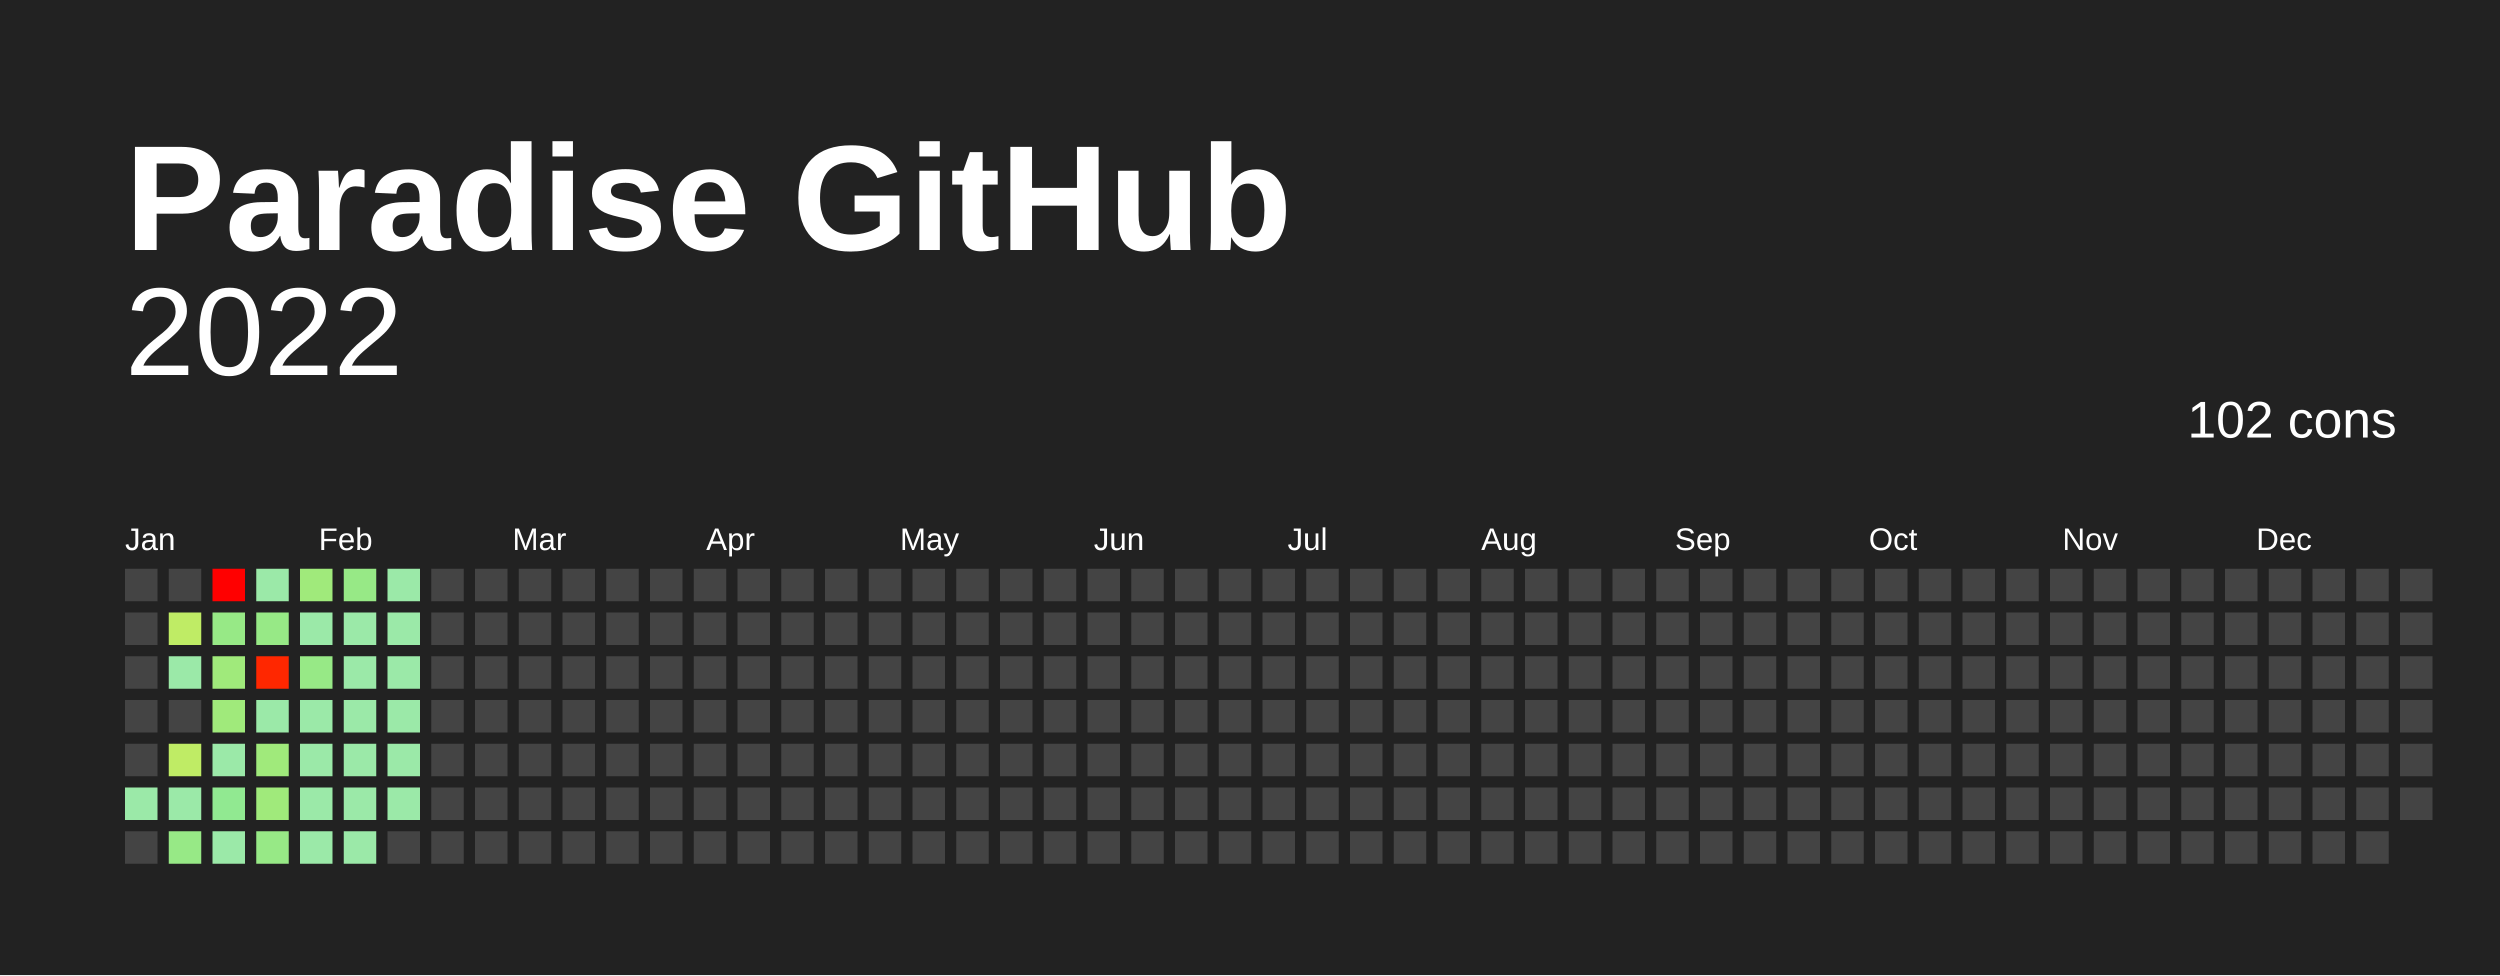
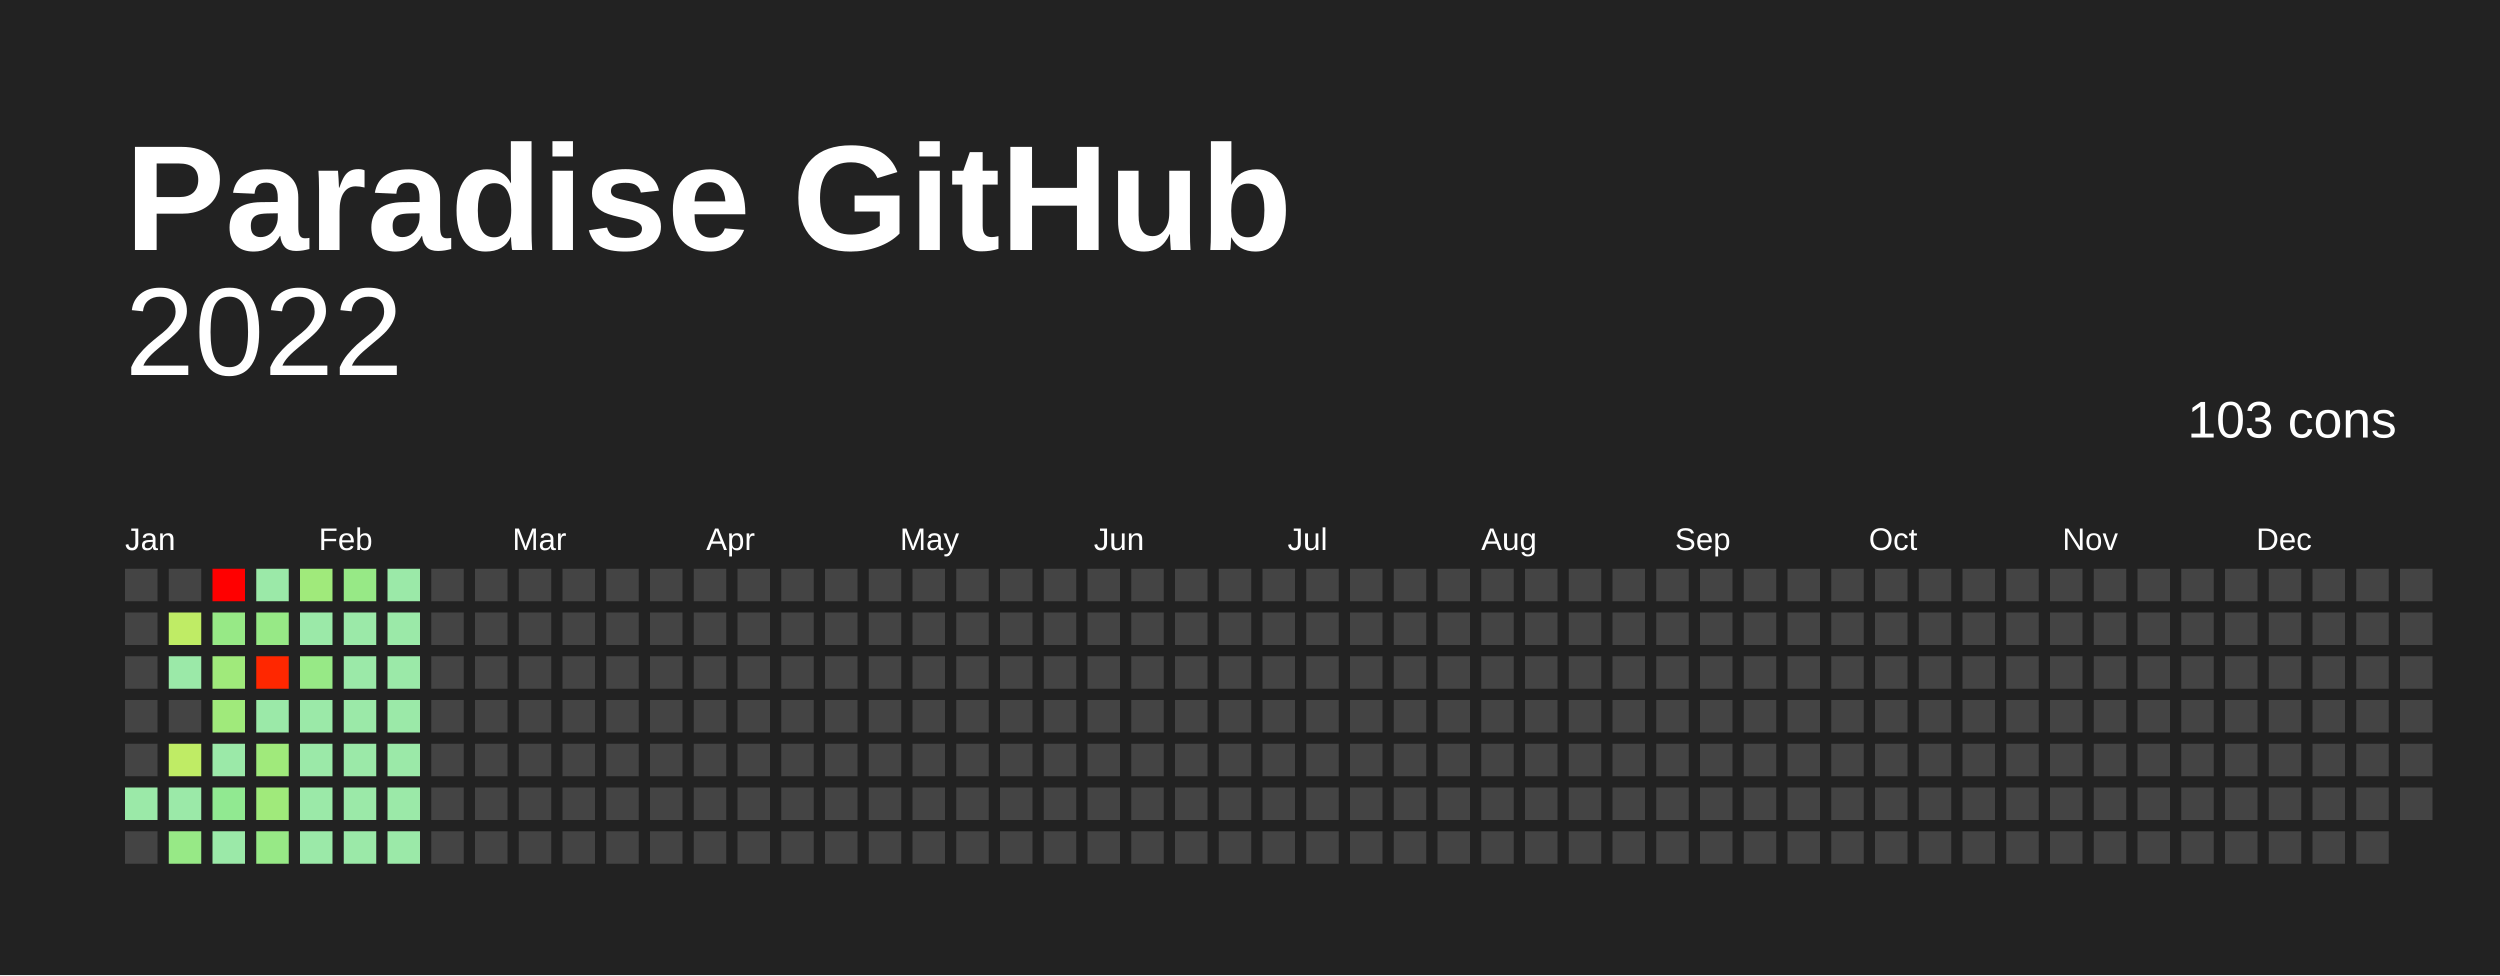
<svg xmlns="http://www.w3.org/2000/svg" baseProfile="full" height="78mm" version="1.1" viewBox="0,0,200,78" width="200mm">
  <defs />
  <rect fill="#222222" height="78" width="200" x="0" y="0" />
  <text fill="#FFFFFF" style="font-size:12px; font-family:Arial; font-weight:bold;" x="10" y="20">Paradise GitHub</text>
  <text alignment-baseline="hanging" fill="#FFFFFF" style="font-size:10.0px; font-family:Arial;" x="10" y="30">2022</text>
-   <text alignment-baseline="hanging" fill="#FFFFFF" style="font-size:4.125px; font-family:Arial;" x="175" y="35">102 cons</text>
+   <text alignment-baseline="hanging" fill="#FFFFFF" style="font-size:4.125px; font-family:Arial;" x="175" y="35">103 cons</text>
  <text fill="#FFFFFF" style="font-size:2.5px; font-family:Arial" x="10.0" y="44">Jan</text>
  <text fill="#FFFFFF" style="font-size:2.5px; font-family:Arial" x="25.5" y="44">Feb</text>
  <text fill="#FFFFFF" style="font-size:2.5px; font-family:Arial" x="41.0" y="44">Mar</text>
  <text fill="#FFFFFF" style="font-size:2.5px; font-family:Arial" x="56.5" y="44">Apr</text>
  <text fill="#FFFFFF" style="font-size:2.5px; font-family:Arial" x="72.0" y="44">May</text>
  <text fill="#FFFFFF" style="font-size:2.5px; font-family:Arial" x="87.5" y="44">Jun</text>
  <text fill="#FFFFFF" style="font-size:2.5px; font-family:Arial" x="103.0" y="44">Jul</text>
  <text fill="#FFFFFF" style="font-size:2.5px; font-family:Arial" x="118.5" y="44">Aug</text>
  <text fill="#FFFFFF" style="font-size:2.5px; font-family:Arial" x="134.0" y="44">Sep</text>
  <text fill="#FFFFFF" style="font-size:2.5px; font-family:Arial" x="149.5" y="44">Oct</text>
  <text fill="#FFFFFF" style="font-size:2.5px; font-family:Arial" x="165.0" y="44">Nov</text>
  <text fill="#FFFFFF" style="font-size:2.5px; font-family:Arial" x="180.5" y="44">Dec</text>
  <rect fill="#444444" height="2.6" width="2.6" x="10.0" y="45.5" />
  <rect fill="#444444" height="2.6" width="2.6" x="10.0" y="49.0" />
  <rect fill="#444444" height="2.6" width="2.6" x="10.0" y="52.5" />
  <rect fill="#444444" height="2.6" width="2.6" x="10.0" y="56.0" />
  <rect fill="#444444" height="2.6" width="2.6" x="10.0" y="59.5" />
  <rect fill="#9be9a8" height="2.6" width="2.6" x="10.0" y="63.0" />
  <rect fill="#444444" height="2.6" width="2.6" x="10.0" y="66.5" />
  <rect fill="#444444" height="2.6" width="2.6" x="13.5" y="45.5" />
  <rect fill="#bfec65" height="2.6" width="2.6" x="13.5" y="49.0" />
  <rect fill="#9be9a8" height="2.6" width="2.6" x="13.5" y="52.5" />
  <rect fill="#444444" height="2.6" width="2.6" x="13.5" y="56.0" />
  <rect fill="#bfec65" height="2.6" width="2.6" x="13.5" y="59.5" />
  <rect fill="#9be9a8" height="2.6" width="2.6" x="13.5" y="63.0" />
  <rect fill="#97e986" height="2.6" width="2.6" x="13.5" y="66.5" />
  <rect fill="red" height="2.6" width="2.6" x="17.0" y="45.5" />
  <rect fill="#97e986" height="2.6" width="2.6" x="17.0" y="49.0" />
  <rect fill="#a0ea7b" height="2.6" width="2.6" x="17.0" y="52.5" />
  <rect fill="#a0ea7b" height="2.6" width="2.6" x="17.0" y="56.0" />
  <rect fill="#9be9a8" height="2.6" width="2.6" x="17.0" y="59.5" />
  <rect fill="#91e991" height="2.6" width="2.6" x="17.0" y="63.0" />
  <rect fill="#9be9a8" height="2.6" width="2.6" x="17.0" y="66.5" />
  <rect fill="#9be9a8" height="2.6" width="2.6" x="20.5" y="45.5" />
  <rect fill="#97e986" height="2.6" width="2.6" x="20.5" y="49.0" />
  <rect fill="#ff2700" height="2.6" width="2.6" x="20.5" y="52.5" />
  <rect fill="#9be9a8" height="2.6" width="2.6" x="20.5" y="56.0" />
  <rect fill="#a0ea7b" height="2.6" width="2.6" x="20.5" y="59.5" />
  <rect fill="#a0ea7b" height="2.6" width="2.6" x="20.5" y="63.0" />
  <rect fill="#97e986" height="2.6" width="2.6" x="20.5" y="66.5" />
  <rect fill="#a0ea7b" height="2.6" width="2.6" x="24.0" y="45.5" />
  <rect fill="#9be9a8" height="2.6" width="2.6" x="24.0" y="49.0" />
  <rect fill="#97e986" height="2.6" width="2.6" x="24.0" y="52.5" />
  <rect fill="#9be9a8" height="2.6" width="2.6" x="24.0" y="56.0" />
  <rect fill="#9be9a8" height="2.6" width="2.6" x="24.0" y="59.5" />
  <rect fill="#9be9a8" height="2.6" width="2.6" x="24.0" y="63.0" />
  <rect fill="#9be9a8" height="2.6" width="2.6" x="24.0" y="66.5" />
  <rect fill="#97e986" height="2.6" width="2.6" x="27.5" y="45.5" />
  <rect fill="#9be9a8" height="2.6" width="2.6" x="27.5" y="49.0" />
  <rect fill="#9be9a8" height="2.6" width="2.6" x="27.5" y="52.5" />
  <rect fill="#9be9a8" height="2.6" width="2.6" x="27.5" y="56.0" />
  <rect fill="#9be9a8" height="2.6" width="2.6" x="27.5" y="59.5" />
  <rect fill="#9be9a8" height="2.6" width="2.6" x="27.5" y="63.0" />
  <rect fill="#9be9a8" height="2.6" width="2.6" x="27.5" y="66.5" />
  <rect fill="#9be9a8" height="2.6" width="2.6" x="31.0" y="45.5" />
  <rect fill="#9be9a8" height="2.6" width="2.6" x="31.0" y="49.0" />
  <rect fill="#9be9a8" height="2.6" width="2.6" x="31.0" y="52.5" />
  <rect fill="#9be9a8" height="2.6" width="2.6" x="31.0" y="56.0" />
  <rect fill="#9be9a8" height="2.6" width="2.6" x="31.0" y="59.5" />
  <rect fill="#9be9a8" height="2.6" width="2.6" x="31.0" y="63.0" />
-   <rect fill="#444444" height="2.6" width="2.6" x="31.0" y="66.5" />
+   <rect fill="#9be9a8" height="2.6" width="2.6" x="31.0" y="66.5" />
  <rect fill="#444444" height="2.6" width="2.6" x="34.5" y="45.5" />
  <rect fill="#444444" height="2.6" width="2.6" x="34.5" y="49.0" />
  <rect fill="#444444" height="2.6" width="2.6" x="34.5" y="52.5" />
  <rect fill="#444444" height="2.6" width="2.6" x="34.5" y="56.0" />
  <rect fill="#444444" height="2.6" width="2.6" x="34.5" y="59.5" />
  <rect fill="#444444" height="2.6" width="2.6" x="34.5" y="63.0" />
  <rect fill="#444444" height="2.6" width="2.6" x="34.5" y="66.5" />
  <rect fill="#444444" height="2.6" width="2.6" x="38.0" y="45.5" />
  <rect fill="#444444" height="2.6" width="2.6" x="38.0" y="49.0" />
  <rect fill="#444444" height="2.6" width="2.6" x="38.0" y="52.5" />
  <rect fill="#444444" height="2.6" width="2.6" x="38.0" y="56.0" />
  <rect fill="#444444" height="2.6" width="2.6" x="38.0" y="59.5" />
  <rect fill="#444444" height="2.6" width="2.6" x="38.0" y="63.0" />
  <rect fill="#444444" height="2.6" width="2.6" x="38.0" y="66.5" />
  <rect fill="#444444" height="2.6" width="2.6" x="41.5" y="45.5" />
  <rect fill="#444444" height="2.6" width="2.6" x="41.5" y="49.0" />
  <rect fill="#444444" height="2.6" width="2.6" x="41.5" y="52.5" />
  <rect fill="#444444" height="2.6" width="2.6" x="41.5" y="56.0" />
  <rect fill="#444444" height="2.6" width="2.6" x="41.5" y="59.5" />
  <rect fill="#444444" height="2.6" width="2.6" x="41.5" y="63.0" />
  <rect fill="#444444" height="2.6" width="2.6" x="41.5" y="66.5" />
  <rect fill="#444444" height="2.6" width="2.6" x="45.0" y="45.5" />
  <rect fill="#444444" height="2.6" width="2.6" x="45.0" y="49.0" />
  <rect fill="#444444" height="2.6" width="2.6" x="45.0" y="52.5" />
  <rect fill="#444444" height="2.6" width="2.6" x="45.0" y="56.0" />
  <rect fill="#444444" height="2.6" width="2.6" x="45.0" y="59.5" />
  <rect fill="#444444" height="2.6" width="2.6" x="45.0" y="63.0" />
  <rect fill="#444444" height="2.6" width="2.6" x="45.0" y="66.5" />
  <rect fill="#444444" height="2.6" width="2.6" x="48.5" y="45.5" />
  <rect fill="#444444" height="2.6" width="2.6" x="48.5" y="49.0" />
  <rect fill="#444444" height="2.6" width="2.6" x="48.5" y="52.5" />
  <rect fill="#444444" height="2.6" width="2.6" x="48.5" y="56.0" />
  <rect fill="#444444" height="2.6" width="2.6" x="48.5" y="59.5" />
  <rect fill="#444444" height="2.6" width="2.6" x="48.5" y="63.0" />
  <rect fill="#444444" height="2.6" width="2.6" x="48.5" y="66.5" />
  <rect fill="#444444" height="2.6" width="2.6" x="52.0" y="45.5" />
  <rect fill="#444444" height="2.6" width="2.6" x="52.0" y="49.0" />
  <rect fill="#444444" height="2.6" width="2.6" x="52.0" y="52.5" />
  <rect fill="#444444" height="2.6" width="2.6" x="52.0" y="56.0" />
  <rect fill="#444444" height="2.6" width="2.6" x="52.0" y="59.5" />
  <rect fill="#444444" height="2.6" width="2.6" x="52.0" y="63.0" />
  <rect fill="#444444" height="2.6" width="2.6" x="52.0" y="66.5" />
  <rect fill="#444444" height="2.6" width="2.6" x="55.5" y="45.5" />
  <rect fill="#444444" height="2.6" width="2.6" x="55.5" y="49.0" />
  <rect fill="#444444" height="2.6" width="2.6" x="55.5" y="52.5" />
  <rect fill="#444444" height="2.6" width="2.6" x="55.5" y="56.0" />
  <rect fill="#444444" height="2.6" width="2.6" x="55.5" y="59.5" />
  <rect fill="#444444" height="2.6" width="2.6" x="55.5" y="63.0" />
  <rect fill="#444444" height="2.6" width="2.6" x="55.5" y="66.5" />
  <rect fill="#444444" height="2.6" width="2.6" x="59.0" y="45.5" />
  <rect fill="#444444" height="2.6" width="2.6" x="59.0" y="49.0" />
  <rect fill="#444444" height="2.6" width="2.6" x="59.0" y="52.5" />
  <rect fill="#444444" height="2.6" width="2.6" x="59.0" y="56.0" />
  <rect fill="#444444" height="2.6" width="2.6" x="59.0" y="59.5" />
  <rect fill="#444444" height="2.6" width="2.6" x="59.0" y="63.0" />
  <rect fill="#444444" height="2.6" width="2.6" x="59.0" y="66.5" />
  <rect fill="#444444" height="2.6" width="2.6" x="62.5" y="45.5" />
  <rect fill="#444444" height="2.6" width="2.6" x="62.5" y="49.0" />
  <rect fill="#444444" height="2.6" width="2.6" x="62.5" y="52.5" />
  <rect fill="#444444" height="2.6" width="2.6" x="62.5" y="56.0" />
  <rect fill="#444444" height="2.6" width="2.6" x="62.5" y="59.5" />
  <rect fill="#444444" height="2.6" width="2.6" x="62.5" y="63.0" />
  <rect fill="#444444" height="2.6" width="2.6" x="62.5" y="66.5" />
  <rect fill="#444444" height="2.6" width="2.6" x="66.0" y="45.5" />
  <rect fill="#444444" height="2.6" width="2.6" x="66.0" y="49.0" />
  <rect fill="#444444" height="2.6" width="2.6" x="66.0" y="52.5" />
  <rect fill="#444444" height="2.6" width="2.6" x="66.0" y="56.0" />
  <rect fill="#444444" height="2.6" width="2.6" x="66.0" y="59.5" />
  <rect fill="#444444" height="2.6" width="2.6" x="66.0" y="63.0" />
  <rect fill="#444444" height="2.6" width="2.6" x="66.0" y="66.5" />
  <rect fill="#444444" height="2.6" width="2.6" x="69.5" y="45.5" />
  <rect fill="#444444" height="2.6" width="2.6" x="69.5" y="49.0" />
  <rect fill="#444444" height="2.6" width="2.6" x="69.5" y="52.5" />
  <rect fill="#444444" height="2.6" width="2.6" x="69.5" y="56.0" />
  <rect fill="#444444" height="2.6" width="2.6" x="69.5" y="59.5" />
  <rect fill="#444444" height="2.6" width="2.6" x="69.5" y="63.0" />
  <rect fill="#444444" height="2.6" width="2.6" x="69.5" y="66.5" />
  <rect fill="#444444" height="2.6" width="2.6" x="73.0" y="45.5" />
  <rect fill="#444444" height="2.6" width="2.6" x="73.0" y="49.0" />
  <rect fill="#444444" height="2.6" width="2.6" x="73.0" y="52.5" />
  <rect fill="#444444" height="2.6" width="2.6" x="73.0" y="56.0" />
  <rect fill="#444444" height="2.6" width="2.6" x="73.0" y="59.5" />
  <rect fill="#444444" height="2.6" width="2.6" x="73.0" y="63.0" />
  <rect fill="#444444" height="2.6" width="2.6" x="73.0" y="66.5" />
  <rect fill="#444444" height="2.6" width="2.6" x="76.5" y="45.5" />
  <rect fill="#444444" height="2.6" width="2.6" x="76.5" y="49.0" />
  <rect fill="#444444" height="2.6" width="2.6" x="76.5" y="52.5" />
  <rect fill="#444444" height="2.6" width="2.6" x="76.5" y="56.0" />
  <rect fill="#444444" height="2.6" width="2.6" x="76.5" y="59.5" />
  <rect fill="#444444" height="2.6" width="2.6" x="76.5" y="63.0" />
  <rect fill="#444444" height="2.6" width="2.6" x="76.5" y="66.5" />
  <rect fill="#444444" height="2.6" width="2.6" x="80.0" y="45.5" />
  <rect fill="#444444" height="2.6" width="2.6" x="80.0" y="49.0" />
  <rect fill="#444444" height="2.6" width="2.6" x="80.0" y="52.5" />
  <rect fill="#444444" height="2.6" width="2.6" x="80.0" y="56.0" />
  <rect fill="#444444" height="2.6" width="2.6" x="80.0" y="59.5" />
  <rect fill="#444444" height="2.6" width="2.6" x="80.0" y="63.0" />
  <rect fill="#444444" height="2.6" width="2.6" x="80.0" y="66.5" />
  <rect fill="#444444" height="2.6" width="2.6" x="83.5" y="45.5" />
  <rect fill="#444444" height="2.6" width="2.6" x="83.5" y="49.0" />
  <rect fill="#444444" height="2.6" width="2.6" x="83.5" y="52.5" />
  <rect fill="#444444" height="2.6" width="2.6" x="83.5" y="56.0" />
  <rect fill="#444444" height="2.6" width="2.6" x="83.5" y="59.5" />
  <rect fill="#444444" height="2.6" width="2.6" x="83.5" y="63.0" />
  <rect fill="#444444" height="2.6" width="2.6" x="83.5" y="66.5" />
  <rect fill="#444444" height="2.6" width="2.6" x="87.0" y="45.5" />
  <rect fill="#444444" height="2.6" width="2.6" x="87.0" y="49.0" />
  <rect fill="#444444" height="2.6" width="2.6" x="87.0" y="52.5" />
  <rect fill="#444444" height="2.6" width="2.6" x="87.0" y="56.0" />
  <rect fill="#444444" height="2.6" width="2.6" x="87.0" y="59.5" />
  <rect fill="#444444" height="2.6" width="2.6" x="87.0" y="63.0" />
  <rect fill="#444444" height="2.6" width="2.6" x="87.0" y="66.5" />
  <rect fill="#444444" height="2.6" width="2.6" x="90.5" y="45.5" />
  <rect fill="#444444" height="2.6" width="2.6" x="90.5" y="49.0" />
  <rect fill="#444444" height="2.6" width="2.6" x="90.5" y="52.5" />
  <rect fill="#444444" height="2.6" width="2.6" x="90.5" y="56.0" />
  <rect fill="#444444" height="2.6" width="2.6" x="90.5" y="59.5" />
  <rect fill="#444444" height="2.6" width="2.6" x="90.5" y="63.0" />
  <rect fill="#444444" height="2.6" width="2.6" x="90.5" y="66.5" />
  <rect fill="#444444" height="2.6" width="2.6" x="94.0" y="45.5" />
  <rect fill="#444444" height="2.6" width="2.6" x="94.0" y="49.0" />
  <rect fill="#444444" height="2.6" width="2.6" x="94.0" y="52.5" />
  <rect fill="#444444" height="2.6" width="2.6" x="94.0" y="56.0" />
  <rect fill="#444444" height="2.6" width="2.6" x="94.0" y="59.5" />
  <rect fill="#444444" height="2.6" width="2.6" x="94.0" y="63.0" />
  <rect fill="#444444" height="2.6" width="2.6" x="94.0" y="66.5" />
  <rect fill="#444444" height="2.6" width="2.6" x="97.5" y="45.5" />
  <rect fill="#444444" height="2.6" width="2.6" x="97.5" y="49.0" />
  <rect fill="#444444" height="2.6" width="2.6" x="97.5" y="52.5" />
  <rect fill="#444444" height="2.6" width="2.6" x="97.5" y="56.0" />
  <rect fill="#444444" height="2.6" width="2.6" x="97.5" y="59.5" />
  <rect fill="#444444" height="2.6" width="2.6" x="97.5" y="63.0" />
  <rect fill="#444444" height="2.6" width="2.6" x="97.5" y="66.5" />
  <rect fill="#444444" height="2.6" width="2.6" x="101.0" y="45.5" />
  <rect fill="#444444" height="2.6" width="2.6" x="101.0" y="49.0" />
  <rect fill="#444444" height="2.6" width="2.6" x="101.0" y="52.5" />
  <rect fill="#444444" height="2.6" width="2.6" x="101.0" y="56.0" />
  <rect fill="#444444" height="2.6" width="2.6" x="101.0" y="59.5" />
  <rect fill="#444444" height="2.6" width="2.6" x="101.0" y="63.0" />
  <rect fill="#444444" height="2.6" width="2.6" x="101.0" y="66.5" />
  <rect fill="#444444" height="2.6" width="2.6" x="104.5" y="45.5" />
  <rect fill="#444444" height="2.6" width="2.6" x="104.5" y="49.0" />
  <rect fill="#444444" height="2.6" width="2.6" x="104.5" y="52.5" />
  <rect fill="#444444" height="2.6" width="2.6" x="104.5" y="56.0" />
  <rect fill="#444444" height="2.6" width="2.6" x="104.5" y="59.5" />
  <rect fill="#444444" height="2.6" width="2.6" x="104.5" y="63.0" />
  <rect fill="#444444" height="2.6" width="2.6" x="104.5" y="66.5" />
  <rect fill="#444444" height="2.6" width="2.6" x="108.0" y="45.5" />
  <rect fill="#444444" height="2.6" width="2.6" x="108.0" y="49.0" />
  <rect fill="#444444" height="2.6" width="2.6" x="108.0" y="52.5" />
  <rect fill="#444444" height="2.6" width="2.6" x="108.0" y="56.0" />
  <rect fill="#444444" height="2.6" width="2.6" x="108.0" y="59.5" />
  <rect fill="#444444" height="2.6" width="2.6" x="108.0" y="63.0" />
  <rect fill="#444444" height="2.6" width="2.6" x="108.0" y="66.5" />
  <rect fill="#444444" height="2.6" width="2.6" x="111.5" y="45.5" />
  <rect fill="#444444" height="2.6" width="2.6" x="111.5" y="49.0" />
  <rect fill="#444444" height="2.6" width="2.6" x="111.5" y="52.5" />
  <rect fill="#444444" height="2.6" width="2.6" x="111.5" y="56.0" />
  <rect fill="#444444" height="2.6" width="2.6" x="111.5" y="59.5" />
  <rect fill="#444444" height="2.6" width="2.6" x="111.5" y="63.0" />
  <rect fill="#444444" height="2.6" width="2.6" x="111.5" y="66.5" />
  <rect fill="#444444" height="2.6" width="2.6" x="115.0" y="45.5" />
  <rect fill="#444444" height="2.6" width="2.6" x="115.0" y="49.0" />
  <rect fill="#444444" height="2.6" width="2.6" x="115.0" y="52.5" />
  <rect fill="#444444" height="2.6" width="2.6" x="115.0" y="56.0" />
  <rect fill="#444444" height="2.6" width="2.6" x="115.0" y="59.5" />
  <rect fill="#444444" height="2.6" width="2.6" x="115.0" y="63.0" />
  <rect fill="#444444" height="2.6" width="2.6" x="115.0" y="66.5" />
  <rect fill="#444444" height="2.6" width="2.6" x="118.5" y="45.5" />
  <rect fill="#444444" height="2.6" width="2.6" x="118.5" y="49.0" />
  <rect fill="#444444" height="2.6" width="2.6" x="118.5" y="52.5" />
  <rect fill="#444444" height="2.6" width="2.6" x="118.5" y="56.0" />
  <rect fill="#444444" height="2.6" width="2.6" x="118.5" y="59.5" />
  <rect fill="#444444" height="2.6" width="2.6" x="118.5" y="63.0" />
  <rect fill="#444444" height="2.6" width="2.6" x="118.5" y="66.5" />
  <rect fill="#444444" height="2.6" width="2.6" x="122.0" y="45.5" />
  <rect fill="#444444" height="2.6" width="2.6" x="122.0" y="49.0" />
  <rect fill="#444444" height="2.6" width="2.6" x="122.0" y="52.5" />
  <rect fill="#444444" height="2.6" width="2.6" x="122.0" y="56.0" />
  <rect fill="#444444" height="2.6" width="2.6" x="122.0" y="59.5" />
  <rect fill="#444444" height="2.6" width="2.6" x="122.0" y="63.0" />
  <rect fill="#444444" height="2.6" width="2.6" x="122.0" y="66.5" />
  <rect fill="#444444" height="2.6" width="2.6" x="125.5" y="45.5" />
  <rect fill="#444444" height="2.6" width="2.6" x="125.5" y="49.0" />
  <rect fill="#444444" height="2.6" width="2.6" x="125.5" y="52.5" />
  <rect fill="#444444" height="2.6" width="2.6" x="125.5" y="56.0" />
  <rect fill="#444444" height="2.6" width="2.6" x="125.5" y="59.5" />
  <rect fill="#444444" height="2.6" width="2.6" x="125.5" y="63.0" />
  <rect fill="#444444" height="2.6" width="2.6" x="125.5" y="66.5" />
  <rect fill="#444444" height="2.6" width="2.6" x="129.0" y="45.5" />
  <rect fill="#444444" height="2.6" width="2.6" x="129.0" y="49.0" />
  <rect fill="#444444" height="2.6" width="2.6" x="129.0" y="52.5" />
  <rect fill="#444444" height="2.6" width="2.6" x="129.0" y="56.0" />
  <rect fill="#444444" height="2.6" width="2.6" x="129.0" y="59.5" />
  <rect fill="#444444" height="2.6" width="2.6" x="129.0" y="63.0" />
  <rect fill="#444444" height="2.6" width="2.6" x="129.0" y="66.5" />
  <rect fill="#444444" height="2.6" width="2.6" x="132.5" y="45.5" />
  <rect fill="#444444" height="2.6" width="2.6" x="132.5" y="49.0" />
  <rect fill="#444444" height="2.6" width="2.6" x="132.5" y="52.5" />
  <rect fill="#444444" height="2.6" width="2.6" x="132.5" y="56.0" />
  <rect fill="#444444" height="2.6" width="2.6" x="132.5" y="59.5" />
  <rect fill="#444444" height="2.6" width="2.6" x="132.5" y="63.0" />
  <rect fill="#444444" height="2.6" width="2.6" x="132.5" y="66.5" />
  <rect fill="#444444" height="2.6" width="2.6" x="136.0" y="45.5" />
  <rect fill="#444444" height="2.6" width="2.6" x="136.0" y="49.0" />
  <rect fill="#444444" height="2.6" width="2.6" x="136.0" y="52.5" />
  <rect fill="#444444" height="2.6" width="2.6" x="136.0" y="56.0" />
  <rect fill="#444444" height="2.6" width="2.6" x="136.0" y="59.5" />
  <rect fill="#444444" height="2.6" width="2.6" x="136.0" y="63.0" />
  <rect fill="#444444" height="2.6" width="2.6" x="136.0" y="66.5" />
  <rect fill="#444444" height="2.6" width="2.6" x="139.5" y="45.5" />
  <rect fill="#444444" height="2.6" width="2.6" x="139.5" y="49.0" />
  <rect fill="#444444" height="2.6" width="2.6" x="139.5" y="52.5" />
  <rect fill="#444444" height="2.6" width="2.6" x="139.5" y="56.0" />
  <rect fill="#444444" height="2.6" width="2.6" x="139.5" y="59.5" />
  <rect fill="#444444" height="2.6" width="2.6" x="139.5" y="63.0" />
  <rect fill="#444444" height="2.6" width="2.6" x="139.5" y="66.5" />
  <rect fill="#444444" height="2.6" width="2.6" x="143.0" y="45.5" />
  <rect fill="#444444" height="2.6" width="2.6" x="143.0" y="49.0" />
  <rect fill="#444444" height="2.6" width="2.6" x="143.0" y="52.5" />
  <rect fill="#444444" height="2.6" width="2.6" x="143.0" y="56.0" />
  <rect fill="#444444" height="2.6" width="2.6" x="143.0" y="59.5" />
  <rect fill="#444444" height="2.6" width="2.6" x="143.0" y="63.0" />
  <rect fill="#444444" height="2.6" width="2.6" x="143.0" y="66.5" />
  <rect fill="#444444" height="2.6" width="2.6" x="146.5" y="45.5" />
  <rect fill="#444444" height="2.6" width="2.6" x="146.5" y="49.0" />
  <rect fill="#444444" height="2.6" width="2.6" x="146.5" y="52.5" />
  <rect fill="#444444" height="2.6" width="2.6" x="146.5" y="56.0" />
  <rect fill="#444444" height="2.6" width="2.6" x="146.5" y="59.5" />
  <rect fill="#444444" height="2.6" width="2.6" x="146.5" y="63.0" />
  <rect fill="#444444" height="2.6" width="2.6" x="146.5" y="66.5" />
  <rect fill="#444444" height="2.6" width="2.6" x="150.0" y="45.5" />
  <rect fill="#444444" height="2.6" width="2.6" x="150.0" y="49.0" />
  <rect fill="#444444" height="2.6" width="2.6" x="150.0" y="52.5" />
  <rect fill="#444444" height="2.6" width="2.6" x="150.0" y="56.0" />
  <rect fill="#444444" height="2.6" width="2.6" x="150.0" y="59.5" />
  <rect fill="#444444" height="2.6" width="2.6" x="150.0" y="63.0" />
  <rect fill="#444444" height="2.6" width="2.6" x="150.0" y="66.5" />
  <rect fill="#444444" height="2.6" width="2.6" x="153.5" y="45.5" />
  <rect fill="#444444" height="2.6" width="2.6" x="153.5" y="49.0" />
  <rect fill="#444444" height="2.6" width="2.6" x="153.5" y="52.5" />
  <rect fill="#444444" height="2.6" width="2.6" x="153.5" y="56.0" />
  <rect fill="#444444" height="2.6" width="2.6" x="153.5" y="59.5" />
  <rect fill="#444444" height="2.6" width="2.6" x="153.5" y="63.0" />
  <rect fill="#444444" height="2.6" width="2.6" x="153.5" y="66.5" />
  <rect fill="#444444" height="2.6" width="2.6" x="157.0" y="45.5" />
  <rect fill="#444444" height="2.6" width="2.6" x="157.0" y="49.0" />
  <rect fill="#444444" height="2.6" width="2.6" x="157.0" y="52.5" />
  <rect fill="#444444" height="2.6" width="2.6" x="157.0" y="56.0" />
  <rect fill="#444444" height="2.6" width="2.6" x="157.0" y="59.5" />
  <rect fill="#444444" height="2.6" width="2.6" x="157.0" y="63.0" />
  <rect fill="#444444" height="2.6" width="2.6" x="157.0" y="66.5" />
  <rect fill="#444444" height="2.6" width="2.6" x="160.5" y="45.5" />
  <rect fill="#444444" height="2.6" width="2.6" x="160.5" y="49.0" />
  <rect fill="#444444" height="2.6" width="2.6" x="160.5" y="52.5" />
  <rect fill="#444444" height="2.6" width="2.6" x="160.5" y="56.0" />
  <rect fill="#444444" height="2.6" width="2.6" x="160.5" y="59.5" />
  <rect fill="#444444" height="2.6" width="2.6" x="160.5" y="63.0" />
  <rect fill="#444444" height="2.6" width="2.6" x="160.5" y="66.5" />
  <rect fill="#444444" height="2.6" width="2.6" x="164.0" y="45.5" />
  <rect fill="#444444" height="2.6" width="2.6" x="164.0" y="49.0" />
  <rect fill="#444444" height="2.6" width="2.6" x="164.0" y="52.5" />
  <rect fill="#444444" height="2.6" width="2.6" x="164.0" y="56.0" />
  <rect fill="#444444" height="2.6" width="2.6" x="164.0" y="59.5" />
  <rect fill="#444444" height="2.6" width="2.6" x="164.0" y="63.0" />
  <rect fill="#444444" height="2.6" width="2.6" x="164.0" y="66.5" />
  <rect fill="#444444" height="2.6" width="2.6" x="167.5" y="45.5" />
  <rect fill="#444444" height="2.6" width="2.6" x="167.5" y="49.0" />
  <rect fill="#444444" height="2.6" width="2.6" x="167.5" y="52.5" />
  <rect fill="#444444" height="2.6" width="2.6" x="167.5" y="56.0" />
  <rect fill="#444444" height="2.6" width="2.6" x="167.5" y="59.5" />
  <rect fill="#444444" height="2.6" width="2.6" x="167.5" y="63.0" />
  <rect fill="#444444" height="2.6" width="2.6" x="167.5" y="66.5" />
  <rect fill="#444444" height="2.6" width="2.6" x="171.0" y="45.5" />
  <rect fill="#444444" height="2.6" width="2.6" x="171.0" y="49.0" />
  <rect fill="#444444" height="2.6" width="2.6" x="171.0" y="52.5" />
  <rect fill="#444444" height="2.6" width="2.6" x="171.0" y="56.0" />
  <rect fill="#444444" height="2.6" width="2.6" x="171.0" y="59.5" />
  <rect fill="#444444" height="2.6" width="2.6" x="171.0" y="63.0" />
  <rect fill="#444444" height="2.6" width="2.6" x="171.0" y="66.5" />
  <rect fill="#444444" height="2.6" width="2.6" x="174.5" y="45.5" />
  <rect fill="#444444" height="2.6" width="2.6" x="174.5" y="49.0" />
  <rect fill="#444444" height="2.6" width="2.6" x="174.5" y="52.5" />
  <rect fill="#444444" height="2.6" width="2.6" x="174.5" y="56.0" />
  <rect fill="#444444" height="2.6" width="2.6" x="174.5" y="59.5" />
  <rect fill="#444444" height="2.6" width="2.6" x="174.5" y="63.0" />
  <rect fill="#444444" height="2.6" width="2.6" x="174.5" y="66.5" />
  <rect fill="#444444" height="2.6" width="2.6" x="178.0" y="45.5" />
  <rect fill="#444444" height="2.6" width="2.6" x="178.0" y="49.0" />
  <rect fill="#444444" height="2.6" width="2.6" x="178.0" y="52.5" />
  <rect fill="#444444" height="2.6" width="2.6" x="178.0" y="56.0" />
  <rect fill="#444444" height="2.6" width="2.6" x="178.0" y="59.5" />
  <rect fill="#444444" height="2.6" width="2.6" x="178.0" y="63.0" />
  <rect fill="#444444" height="2.6" width="2.6" x="178.0" y="66.5" />
  <rect fill="#444444" height="2.6" width="2.6" x="181.5" y="45.5" />
  <rect fill="#444444" height="2.6" width="2.6" x="181.5" y="49.0" />
  <rect fill="#444444" height="2.6" width="2.6" x="181.5" y="52.5" />
  <rect fill="#444444" height="2.6" width="2.6" x="181.5" y="56.0" />
  <rect fill="#444444" height="2.6" width="2.6" x="181.5" y="59.5" />
  <rect fill="#444444" height="2.6" width="2.6" x="181.5" y="63.0" />
  <rect fill="#444444" height="2.6" width="2.6" x="181.5" y="66.5" />
  <rect fill="#444444" height="2.6" width="2.6" x="185.0" y="45.5" />
  <rect fill="#444444" height="2.6" width="2.6" x="185.0" y="49.0" />
  <rect fill="#444444" height="2.6" width="2.6" x="185.0" y="52.5" />
  <rect fill="#444444" height="2.6" width="2.6" x="185.0" y="56.0" />
  <rect fill="#444444" height="2.6" width="2.6" x="185.0" y="59.5" />
  <rect fill="#444444" height="2.6" width="2.6" x="185.0" y="63.0" />
  <rect fill="#444444" height="2.6" width="2.6" x="185.0" y="66.5" />
  <rect fill="#444444" height="2.6" width="2.6" x="188.5" y="45.5" />
  <rect fill="#444444" height="2.6" width="2.6" x="188.5" y="49.0" />
  <rect fill="#444444" height="2.6" width="2.6" x="188.5" y="52.5" />
  <rect fill="#444444" height="2.6" width="2.6" x="188.5" y="56.0" />
  <rect fill="#444444" height="2.6" width="2.6" x="188.5" y="59.5" />
  <rect fill="#444444" height="2.6" width="2.6" x="188.5" y="63.0" />
  <rect fill="#444444" height="2.6" width="2.6" x="188.5" y="66.5" />
  <rect fill="#444444" height="2.6" width="2.6" x="192.0" y="45.5" />
  <rect fill="#444444" height="2.6" width="2.6" x="192.0" y="49.0" />
  <rect fill="#444444" height="2.6" width="2.6" x="192.0" y="52.5" />
  <rect fill="#444444" height="2.6" width="2.6" x="192.0" y="56.0" />
  <rect fill="#444444" height="2.6" width="2.6" x="192.0" y="59.5" />
  <rect fill="#444444" height="2.6" width="2.6" x="192.0" y="63.0" />
</svg>
